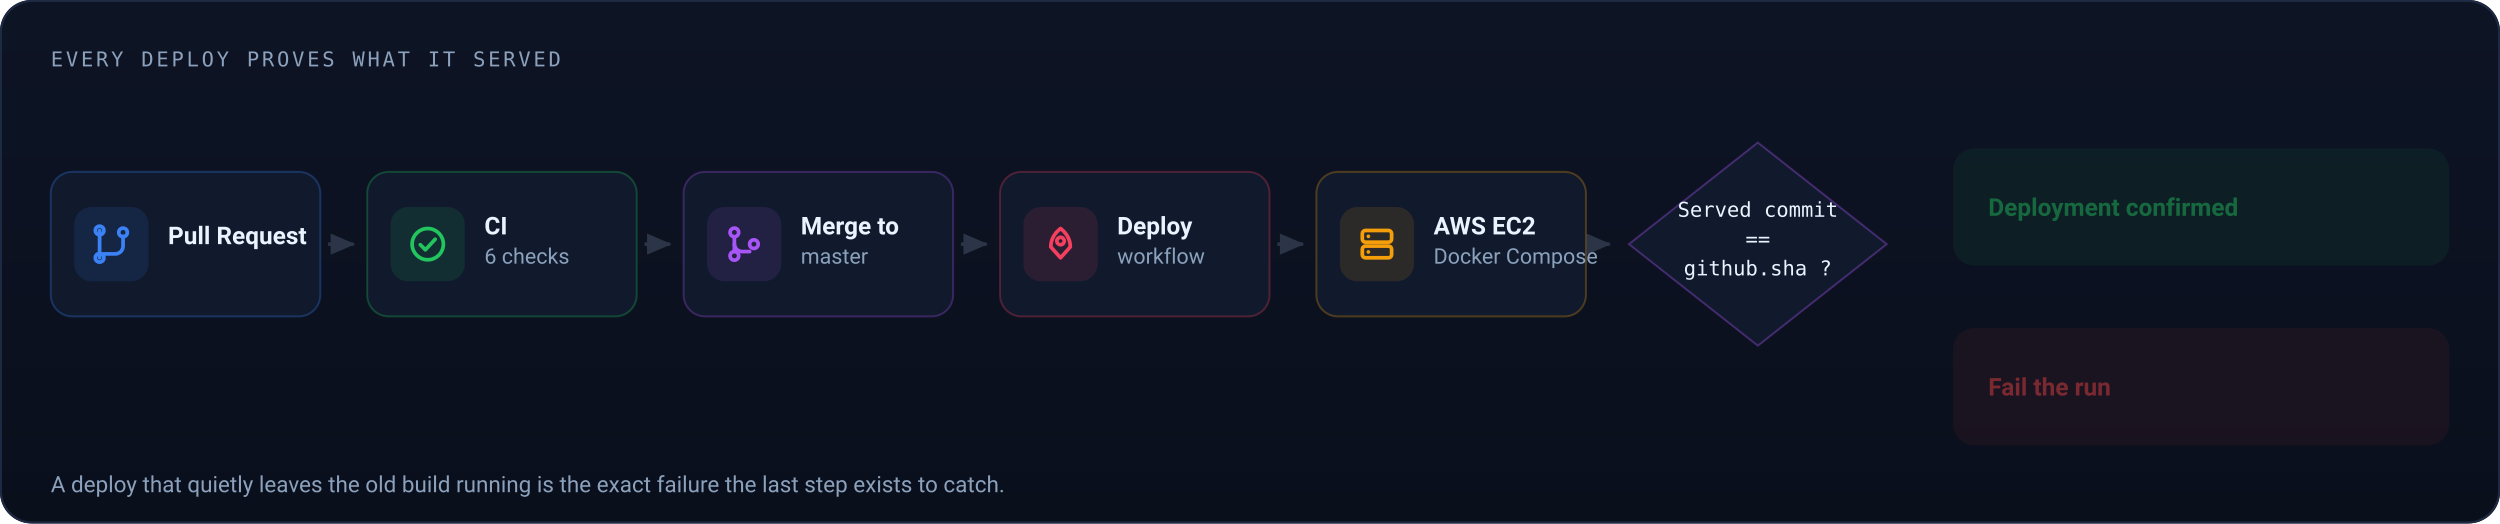
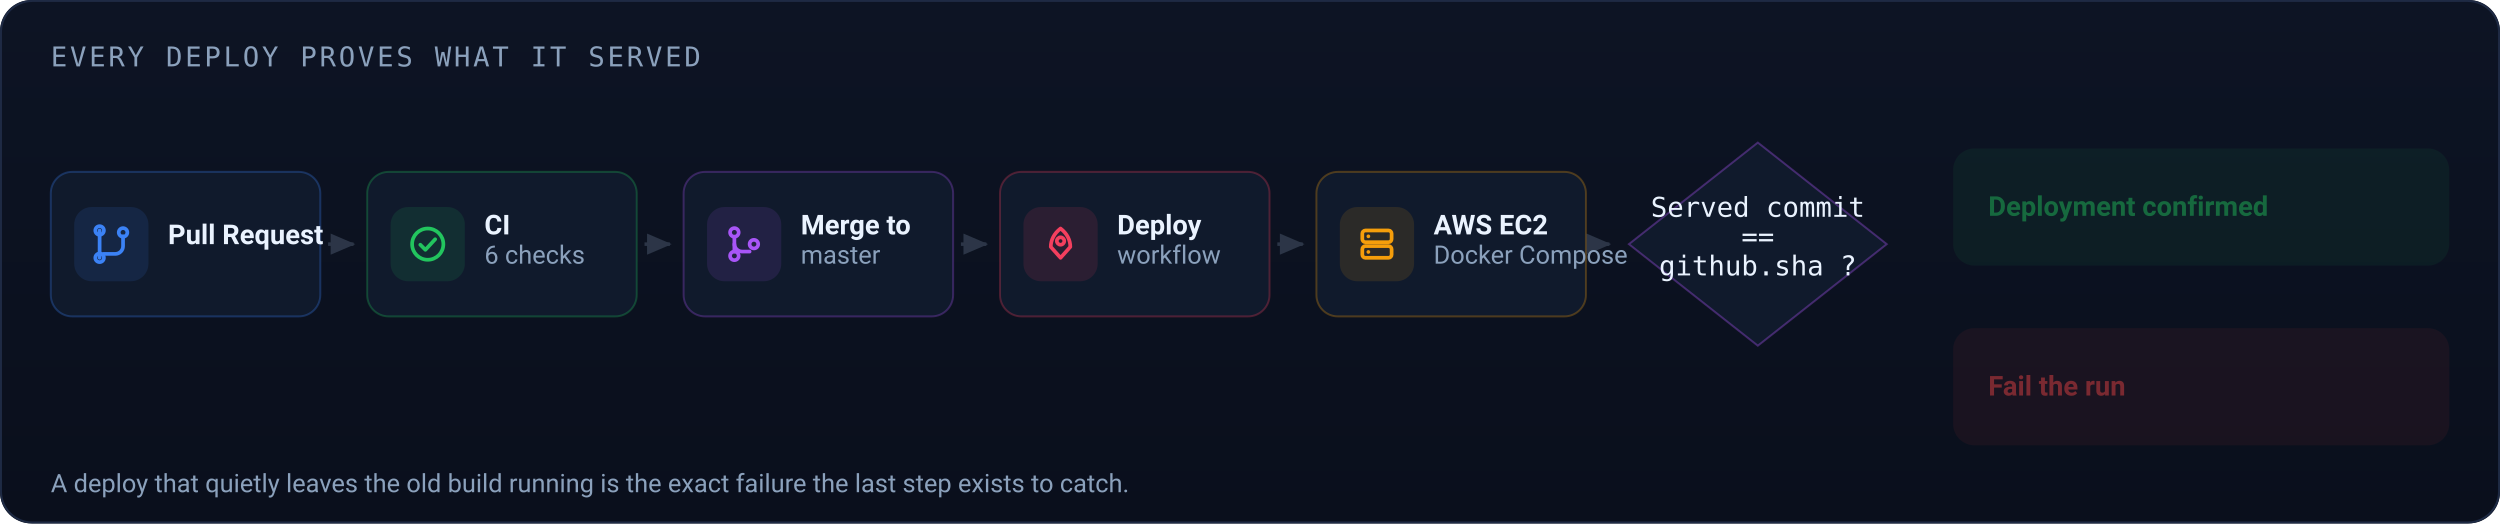
<svg xmlns="http://www.w3.org/2000/svg" viewBox="0 0 1280 268" width="1280" height="268" role="img" aria-label="Pull request, CI, merge to master, deploy workflow and AWS EC2; the run then checks whether the served commit equals github.sha and only confirms the deployment if it does">
  <defs>
    <linearGradient id="pbg" x1="0" y1="0" x2="0" y2="1">
      <stop offset="0%" stop-color="#0d1424" />
      <stop offset="100%" stop-color="#0a0f1c" />
    </linearGradient>
    <marker id="pa" markerWidth="8" markerHeight="8" refX="6.5" refY="4" orient="auto">
      <path d="M0 1 L7 4 L0 7 z" fill="#8ba1bc" />
    </marker>
    <marker id="pok" markerWidth="8" markerHeight="8" refX="6.5" refY="4" orient="auto">
      <path d="M0 1 L7 4 L0 7 z" fill="#22c55e" />
    </marker>
    <marker id="pbad" markerWidth="8" markerHeight="8" refX="6.5" refY="4" orient="auto">
      <path d="M0 1 L7 4 L0 7 z" fill="#ef4444" />
    </marker>
  </defs>
  <rect width="1280" height="268" rx="16" fill="url(#pbg)" />
  <rect x="0.5" y="0.5" width="1279" height="267" rx="16" fill="none" stroke="#1e2a44" />
-   <text x="26" y="34" font-family="ui-monospace,SFMono-Regular,Menlo,Consolas,monospace" font-size="10.5" letter-spacing="1.4" fill="#8ba1bc">EVERY DEPLOY PROVES WHAT IT SERVED</text>
+   <text x="26" y="34" font-family="ui-monospace,SFMono-Regular,Menlo,Consolas,monospace" font-size="14" letter-spacing="1.4" fill="#8ba1bc">EVERY DEPLOY PROVES WHAT IT SERVED</text>
  <rect x="26" y="88" width="138" height="74" rx="11" fill="#101a2c" stroke="#3b82f6" stroke-opacity="0.28" />
  <rect x="26" y="88" width="138" height="74" rx="11" fill="#3b82f6" fill-opacity="0" stroke="#3b82f6" stroke-opacity="0" stroke-width="1.8">
    <animate attributeName="fill-opacity" values="0;0;0.09;0.09" keyTimes="0;0;0.038;1" begin="0s" dur="9.0s" repeatCount="indefinite" />
    <animate attributeName="stroke-opacity" values="0;0;0.85;0.85" keyTimes="0;0;0.038;1" begin="0s" dur="9.0s" repeatCount="indefinite" />
  </rect>
  <rect x="38" y="106" width="38" height="38" rx="9" fill="#3b82f6" fill-opacity="0.12" />
  <g transform="translate(47.0,115.0)">
    <path d="M4 3 v14" fill="none" stroke="#3b82f6" stroke-width="1.9" stroke-linecap="round" stroke-linejoin="round" />
    <circle cx="4" cy="3" r="2.2" fill="none" stroke="#3b82f6" stroke-width="1.9" stroke-linecap="round" stroke-linejoin="round" />
    <circle cx="4" cy="17" r="2.2" fill="none" stroke="#3b82f6" stroke-width="1.9" stroke-linecap="round" stroke-linejoin="round" />
    <path d="M16 6 v5 a4 4 0 0 1-4 4 H6" fill="none" stroke="#3b82f6" stroke-width="1.9" stroke-linecap="round" stroke-linejoin="round" />
    <circle cx="16" cy="4" r="2.2" fill="none" stroke="#3b82f6" stroke-width="1.9" stroke-linecap="round" stroke-linejoin="round" />
  </g>
-   <text x="86" y="125.0" font-family="ui-sans-serif,-apple-system,BlinkMacSystemFont,'Segoe UI',Roboto,Helvetica,Arial,sans-serif" font-size="12.5" font-weight="600" fill="#eaf3ff">Pull Request</text>
+   <text x="86" y="125.0" font-family="ui-sans-serif,-apple-system,BlinkMacSystemFont,'Segoe UI',Roboto,Helvetica,Arial,sans-serif" font-size="14" font-weight="600" fill="#eaf3ff">Pull Request</text>
  <path d="M 168 125.0 L 181 125.0" stroke="#8ba1bc" stroke-width="1.8" marker-end="url(#pa)" opacity="0.25">
    <animate attributeName="opacity" values="0.25;0.25;1;1" keyTimes="0;0.033;0.071;1" begin="0s" dur="9.0s" repeatCount="indefinite" />
  </path>
  <rect x="188" y="88" width="138" height="74" rx="11" fill="#101a2c" stroke="#22c55e" stroke-opacity="0.28" />
  <rect x="188" y="88" width="138" height="74" rx="11" fill="#22c55e" fill-opacity="0" stroke="#22c55e" stroke-opacity="0" stroke-width="1.8">
    <animate attributeName="fill-opacity" values="0;0;0.09;0.09" keyTimes="0;0.069;0.107;1" begin="0s" dur="9.0s" repeatCount="indefinite" />
    <animate attributeName="stroke-opacity" values="0;0;0.85;0.85" keyTimes="0;0.069;0.107;1" begin="0s" dur="9.0s" repeatCount="indefinite" />
  </rect>
  <rect x="200" y="106" width="38" height="38" rx="9" fill="#22c55e" fill-opacity="0.12" />
  <g transform="translate(209.0,115.0)">
    <circle cx="10" cy="10" r="8" fill="none" stroke="#22c55e" stroke-width="1.9" stroke-linecap="round" stroke-linejoin="round" />
    <path d="M6.2 10.3 l2.6 2.6 l5-5.4" fill="none" stroke="#22c55e" stroke-width="1.9" stroke-linecap="round" stroke-linejoin="round" />
  </g>
-   <text x="248" y="120.0" font-family="ui-sans-serif,-apple-system,BlinkMacSystemFont,'Segoe UI',Roboto,Helvetica,Arial,sans-serif" font-size="12.5" font-weight="600" fill="#eaf3ff">CI</text>
-   <text x="248" y="135.0" font-family="ui-sans-serif,-apple-system,BlinkMacSystemFont,'Segoe UI',Roboto,Helvetica,Arial,sans-serif" font-size="11" fill="#8ba1bc">6 checks</text>
+   <text x="248" y="120.0" font-family="ui-sans-serif,-apple-system,BlinkMacSystemFont,'Segoe UI',Roboto,Helvetica,Arial,sans-serif" font-size="14" font-weight="600" fill="#eaf3ff">CI</text>
+   <text x="248" y="135.0" font-family="ui-sans-serif,-apple-system,BlinkMacSystemFont,'Segoe UI',Roboto,Helvetica,Arial,sans-serif" font-size="13" fill="#8ba1bc">6 checks</text>
  <path d="M 330 125.0 L 343 125.0" stroke="#8ba1bc" stroke-width="1.8" marker-end="url(#pa)" opacity="0.25">
    <animate attributeName="opacity" values="0.25;0.25;1;1" keyTimes="0;0.102;0.14;1" begin="0s" dur="9.0s" repeatCount="indefinite" />
  </path>
  <rect x="350" y="88" width="138" height="74" rx="11" fill="#101a2c" stroke="#a855f7" stroke-opacity="0.28" />
  <rect x="350" y="88" width="138" height="74" rx="11" fill="#a855f7" fill-opacity="0" stroke="#a855f7" stroke-opacity="0" stroke-width="1.8">
    <animate attributeName="fill-opacity" values="0;0;0.09;0.09" keyTimes="0;0.138;0.176;1" begin="0s" dur="9.0s" repeatCount="indefinite" />
    <animate attributeName="stroke-opacity" values="0;0;0.85;0.85" keyTimes="0;0.138;0.176;1" begin="0s" dur="9.0s" repeatCount="indefinite" />
  </rect>
  <rect x="362" y="106" width="38" height="38" rx="9" fill="#a855f7" fill-opacity="0.12" />
  <g transform="translate(371.0,115.0)">
    <circle cx="5" cy="4" r="2.2" fill="none" stroke="#a855f7" stroke-width="1.9" stroke-linecap="round" stroke-linejoin="round" />
    <circle cx="5" cy="16" r="2.2" fill="none" stroke="#a855f7" stroke-width="1.9" stroke-linecap="round" stroke-linejoin="round" />
    <circle cx="15" cy="10" r="2.2" fill="none" stroke="#a855f7" stroke-width="1.9" stroke-linecap="round" stroke-linejoin="round" />
    <path d="M5 6.2 v3.6 a4 4 0 0 0 4 4 h3.8" fill="none" stroke="#a855f7" stroke-width="1.9" stroke-linecap="round" stroke-linejoin="round" />
    <path d="M5 13.8 V10" fill="none" stroke="#a855f7" stroke-width="1.9" stroke-linecap="round" stroke-linejoin="round" />
  </g>
-   <text x="410" y="120.0" font-family="ui-sans-serif,-apple-system,BlinkMacSystemFont,'Segoe UI',Roboto,Helvetica,Arial,sans-serif" font-size="12.5" font-weight="600" fill="#eaf3ff">Merge to</text>
-   <text x="410" y="135.0" font-family="ui-sans-serif,-apple-system,BlinkMacSystemFont,'Segoe UI',Roboto,Helvetica,Arial,sans-serif" font-size="11" fill="#8ba1bc">master</text>
+   <text x="410" y="120.0" font-family="ui-sans-serif,-apple-system,BlinkMacSystemFont,'Segoe UI',Roboto,Helvetica,Arial,sans-serif" font-size="14" font-weight="600" fill="#eaf3ff">Merge to</text>
+   <text x="410" y="135.0" font-family="ui-sans-serif,-apple-system,BlinkMacSystemFont,'Segoe UI',Roboto,Helvetica,Arial,sans-serif" font-size="13" fill="#8ba1bc">master</text>
  <path d="M 492 125.0 L 505 125.0" stroke="#8ba1bc" stroke-width="1.8" marker-end="url(#pa)" opacity="0.25">
    <animate attributeName="opacity" values="0.25;0.25;1;1" keyTimes="0;0.171;0.209;1" begin="0s" dur="9.0s" repeatCount="indefinite" />
  </path>
  <rect x="512" y="88" width="138" height="74" rx="11" fill="#101a2c" stroke="#f43f5e" stroke-opacity="0.28" />
  <rect x="512" y="88" width="138" height="74" rx="11" fill="#f43f5e" fill-opacity="0" stroke="#f43f5e" stroke-opacity="0" stroke-width="1.8">
    <animate attributeName="fill-opacity" values="0;0;0.09;0.09" keyTimes="0;0.207;0.244;1" begin="0s" dur="9.0s" repeatCount="indefinite" />
    <animate attributeName="stroke-opacity" values="0;0;0.85;0.85" keyTimes="0;0.207;0.244;1" begin="0s" dur="9.0s" repeatCount="indefinite" />
  </rect>
  <rect x="524" y="106" width="38" height="38" rx="9" fill="#f43f5e" fill-opacity="0.12" />
  <g transform="translate(533.0,115.0)">
    <path d="M10 2 c3.4 2.6 5 6 5 9.4 L10 17 L5 11.4 C5 8 6.6 4.6 10 2 Z" fill="none" stroke="#f43f5e" stroke-width="1.9" stroke-linecap="round" stroke-linejoin="round" />
    <circle cx="10" cy="8.4" r="1.9" fill="none" stroke="#f43f5e" stroke-width="1.9" stroke-linecap="round" stroke-linejoin="round" />
  </g>
-   <text x="572" y="120.0" font-family="ui-sans-serif,-apple-system,BlinkMacSystemFont,'Segoe UI',Roboto,Helvetica,Arial,sans-serif" font-size="12.5" font-weight="600" fill="#eaf3ff">Deploy</text>
-   <text x="572" y="135.0" font-family="ui-sans-serif,-apple-system,BlinkMacSystemFont,'Segoe UI',Roboto,Helvetica,Arial,sans-serif" font-size="11" fill="#8ba1bc">workflow</text>
+   <text x="572" y="120.0" font-family="ui-sans-serif,-apple-system,BlinkMacSystemFont,'Segoe UI',Roboto,Helvetica,Arial,sans-serif" font-size="14" font-weight="600" fill="#eaf3ff">Deploy</text>
+   <text x="572" y="135.0" font-family="ui-sans-serif,-apple-system,BlinkMacSystemFont,'Segoe UI',Roboto,Helvetica,Arial,sans-serif" font-size="13" fill="#8ba1bc">workflow</text>
  <path d="M 654 125.0 L 667 125.0" stroke="#8ba1bc" stroke-width="1.8" marker-end="url(#pa)" opacity="0.25">
    <animate attributeName="opacity" values="0.25;0.25;1;1" keyTimes="0;0.24;0.278;1" begin="0s" dur="9.0s" repeatCount="indefinite" />
  </path>
  <rect x="674" y="88" width="138" height="74" rx="11" fill="#101a2c" stroke="#f59e0b" stroke-opacity="0.28" />
  <rect x="674" y="88" width="138" height="74" rx="11" fill="#f59e0b" fill-opacity="0" stroke="#f59e0b" stroke-opacity="0" stroke-width="1.8">
    <animate attributeName="fill-opacity" values="0;0;0.09;0.09" keyTimes="0;0.276;0.313;1" begin="0s" dur="9.0s" repeatCount="indefinite" />
    <animate attributeName="stroke-opacity" values="0;0;0.85;0.85" keyTimes="0;0.276;0.313;1" begin="0s" dur="9.0s" repeatCount="indefinite" />
  </rect>
  <rect x="686" y="106" width="38" height="38" rx="9" fill="#f59e0b" fill-opacity="0.12" />
  <g transform="translate(695.0,115.0)">
    <rect x="2.5" y="3" width="15" height="6" rx="1.6" fill="none" stroke="#f59e0b" stroke-width="1.9" stroke-linecap="round" stroke-linejoin="round" />
    <rect x="2.5" y="11" width="15" height="6" rx="1.6" fill="none" stroke="#f59e0b" stroke-width="1.9" stroke-linecap="round" stroke-linejoin="round" />
    <path d="M5.6 6 h.01M5.6 14 h.01" fill="none" stroke="#f59e0b" stroke-width="1.9" stroke-linecap="round" stroke-linejoin="round" />
  </g>
-   <text x="734" y="120.0" font-family="ui-sans-serif,-apple-system,BlinkMacSystemFont,'Segoe UI',Roboto,Helvetica,Arial,sans-serif" font-size="12.5" font-weight="600" fill="#eaf3ff">AWS EC2</text>
-   <text x="734" y="135.0" font-family="ui-sans-serif,-apple-system,BlinkMacSystemFont,'Segoe UI',Roboto,Helvetica,Arial,sans-serif" font-size="11" fill="#8ba1bc">Docker Compose</text>
+   <text x="734" y="120.0" font-family="ui-sans-serif,-apple-system,BlinkMacSystemFont,'Segoe UI',Roboto,Helvetica,Arial,sans-serif" font-size="14" font-weight="600" fill="#eaf3ff">AWS EC2</text>
+   <text x="734" y="135.0" font-family="ui-sans-serif,-apple-system,BlinkMacSystemFont,'Segoe UI',Roboto,Helvetica,Arial,sans-serif" font-size="13" fill="#8ba1bc">Docker Compose</text>
  <path d="M 816 125.0 L 824 125.0" stroke="#8ba1bc" stroke-width="1.8" marker-end="url(#pa)" opacity="0.25">
    <animate attributeName="opacity" values="0.25;0.25;1;1" keyTimes="0;0.344;0.382;1" begin="0s" dur="9.0s" repeatCount="indefinite" />
  </path>
  <path d="M 900 73.0 L 966 125.0 L 900 177.0 L 834 125.0 Z" fill="#101a2c" stroke="#a855f7" stroke-opacity="0.35" />
  <path d="M 900 73.0 L 966 125.0 L 900 177.0 L 834 125.0 Z" fill="#a855f7" fill-opacity="0" stroke="#a855f7" stroke-opacity="0" stroke-width="1.8">
    <animate attributeName="fill-opacity" values="0;0;0.1;0.1" keyTimes="0;0.378;0.416;1" begin="0s" dur="9.0s" repeatCount="indefinite" />
    <animate attributeName="stroke-opacity" values="0;0;0.9;0.9" keyTimes="0;0.378;0.416;1" begin="0s" dur="9.0s" repeatCount="indefinite" />
  </path>
-   <text x="900" y="111.0" text-anchor="middle" font-family="ui-monospace,SFMono-Regular,Menlo,Consolas,monospace" font-size="10.5" fill="#eaf3ff">Served commit</text>
-   <text x="900" y="126.0" text-anchor="middle" font-family="ui-monospace,SFMono-Regular,Menlo,Consolas,monospace" font-size="10.5" fill="#eaf3ff">==</text>
-   <text x="900" y="141.0" text-anchor="middle" font-family="ui-monospace,SFMono-Regular,Menlo,Consolas,monospace" font-size="10.5" fill="#eaf3ff">github.sha ?</text>
+   <text x="900" y="111.0" text-anchor="middle" font-family="ui-monospace,SFMono-Regular,Menlo,Consolas,monospace" font-size="14" fill="#eaf3ff">Served commit</text>
+   <text x="900" y="126.0" text-anchor="middle" font-family="ui-monospace,SFMono-Regular,Menlo,Consolas,monospace" font-size="14" fill="#eaf3ff">==</text>
+   <text x="900" y="141.0" text-anchor="middle" font-family="ui-monospace,SFMono-Regular,Menlo,Consolas,monospace" font-size="14" fill="#eaf3ff">github.sha ?</text>
  <path d="M 970 125.0 C 966 125.0, 966 106.0, 991 106.0" fill="none" stroke="#22c55e" stroke-width="1.8" marker-end="url(#pok)" opacity="0">
    <animate attributeName="opacity" values="0;0;0.9;0.9" keyTimes="0;0.456;0.493;1" begin="0s" dur="9.0s" repeatCount="indefinite" />
  </path>
-   <text x="960" y="109.5" text-anchor="middle" font-family="ui-monospace,SFMono-Regular,Menlo,Consolas,monospace" font-size="10" fill="#22c55e" opacity="0">yes<animate attributeName="opacity" values="0;0;1;1" keyTimes="0;0.456;0.493;1" begin="0s" dur="9.0s" repeatCount="indefinite" />
+   <text x="960" y="109.5" text-anchor="middle" font-family="ui-monospace,SFMono-Regular,Menlo,Consolas,monospace" font-size="12" fill="#22c55e" opacity="0">yes<animate attributeName="opacity" values="0;0;1;1" keyTimes="0;0.456;0.493;1" begin="0s" dur="9.0s" repeatCount="indefinite" />
  </text>
  <rect x="1000" y="76" width="254" height="60" rx="11" fill="#22c55e" fill-opacity="0.07" stroke="#22c55e" stroke-opacity="0" stroke-width="1.8">
    <animate attributeName="stroke-opacity" values="0;0;0.85;0.85" keyTimes="0;0.456;0.493;1" begin="0s" dur="9.0s" repeatCount="indefinite" />
  </rect>
-   <text x="1018" y="110.5" font-family="ui-sans-serif,-apple-system,BlinkMacSystemFont,'Segoe UI',Roboto,Helvetica,Arial,sans-serif" font-size="12.5" font-weight="600" fill="#22c55e" opacity="0.45">Deployment confirmed<animate attributeName="opacity" values="0.45;0.45;1;1" keyTimes="0;0.456;0.493;1" begin="0s" dur="9.0s" repeatCount="indefinite" />
+   <text x="1018" y="110.5" font-family="ui-sans-serif,-apple-system,BlinkMacSystemFont,'Segoe UI',Roboto,Helvetica,Arial,sans-serif" font-size="14" font-weight="600" fill="#22c55e" opacity="0.45">Deployment confirmed<animate attributeName="opacity" values="0.45;0.45;1;1" keyTimes="0;0.456;0.493;1" begin="0s" dur="9.0s" repeatCount="indefinite" />
  </text>
  <path d="M 970 125.0 C 966 125.0, 966 198.0, 991 198.0" fill="none" stroke="#ef4444" stroke-width="1.8" marker-end="url(#pbad)" opacity="0">
    <animate attributeName="opacity" values="0;0;0.9;0.9" keyTimes="0;0.456;0.493;1" begin="0s" dur="9.0s" repeatCount="indefinite" />
  </path>
-   <text x="960" y="155.5" text-anchor="middle" font-family="ui-monospace,SFMono-Regular,Menlo,Consolas,monospace" font-size="10" fill="#ef4444" opacity="0">no<animate attributeName="opacity" values="0;0;1;1" keyTimes="0;0.456;0.493;1" begin="0s" dur="9.0s" repeatCount="indefinite" />
+   <text x="960" y="155.5" text-anchor="middle" font-family="ui-monospace,SFMono-Regular,Menlo,Consolas,monospace" font-size="12" fill="#ef4444" opacity="0">no<animate attributeName="opacity" values="0;0;1;1" keyTimes="0;0.456;0.493;1" begin="0s" dur="9.0s" repeatCount="indefinite" />
  </text>
  <rect x="1000" y="168" width="254" height="60" rx="11" fill="#ef4444" fill-opacity="0.07" stroke="#ef4444" stroke-opacity="0" stroke-width="1.8">
    <animate attributeName="stroke-opacity" values="0;0;0.85;0.85" keyTimes="0;0.456;0.493;1" begin="0s" dur="9.0s" repeatCount="indefinite" />
  </rect>
-   <text x="1018" y="202.5" font-family="ui-sans-serif,-apple-system,BlinkMacSystemFont,'Segoe UI',Roboto,Helvetica,Arial,sans-serif" font-size="12.5" font-weight="600" fill="#ef4444" opacity="0.45">Fail the run<animate attributeName="opacity" values="0.45;0.45;1;1" keyTimes="0;0.456;0.493;1" begin="0s" dur="9.0s" repeatCount="indefinite" />
+   <text x="1018" y="202.5" font-family="ui-sans-serif,-apple-system,BlinkMacSystemFont,'Segoe UI',Roboto,Helvetica,Arial,sans-serif" font-size="14" font-weight="600" fill="#ef4444" opacity="0.45">Fail the run<animate attributeName="opacity" values="0.45;0.45;1;1" keyTimes="0;0.456;0.493;1" begin="0s" dur="9.0s" repeatCount="indefinite" />
  </text>
-   <text x="26" y="252" font-family="ui-sans-serif,-apple-system,BlinkMacSystemFont,'Segoe UI',Roboto,Helvetica,Arial,sans-serif" font-size="11.5" fill="#8ba1bc">A deploy that quietly leaves the old build running is the exact failure the last step exists to catch.</text>
+   <text x="26" y="252" font-family="ui-sans-serif,-apple-system,BlinkMacSystemFont,'Segoe UI',Roboto,Helvetica,Arial,sans-serif" font-size="13" fill="#8ba1bc">A deploy that quietly leaves the old build running is the exact failure the last step exists to catch.</text>
</svg>
